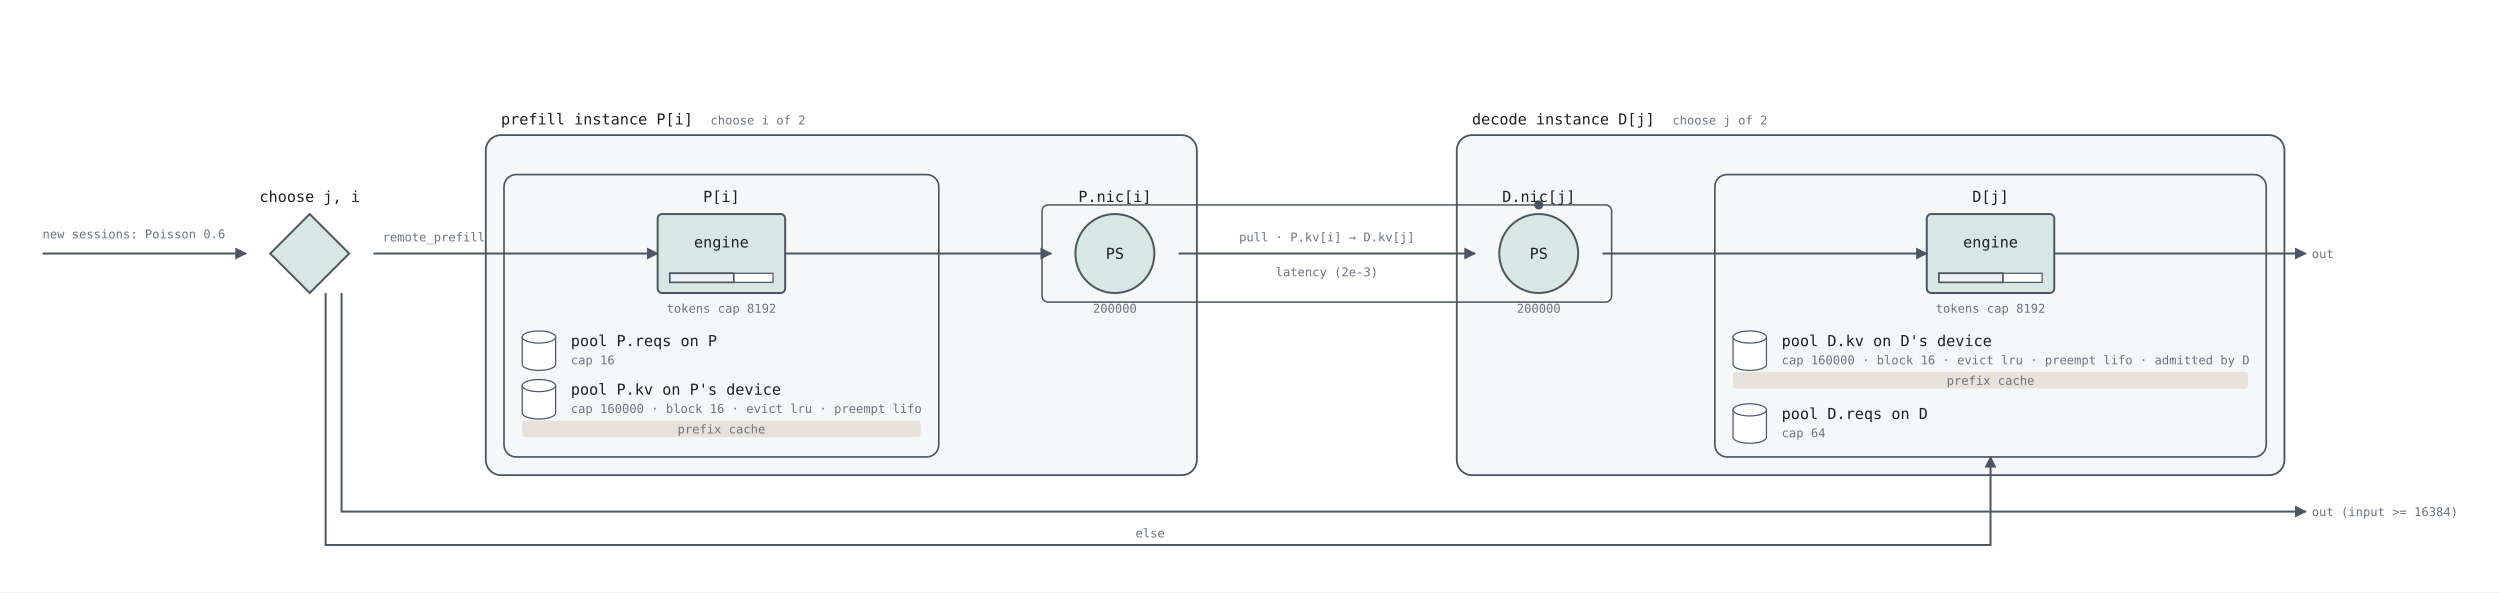
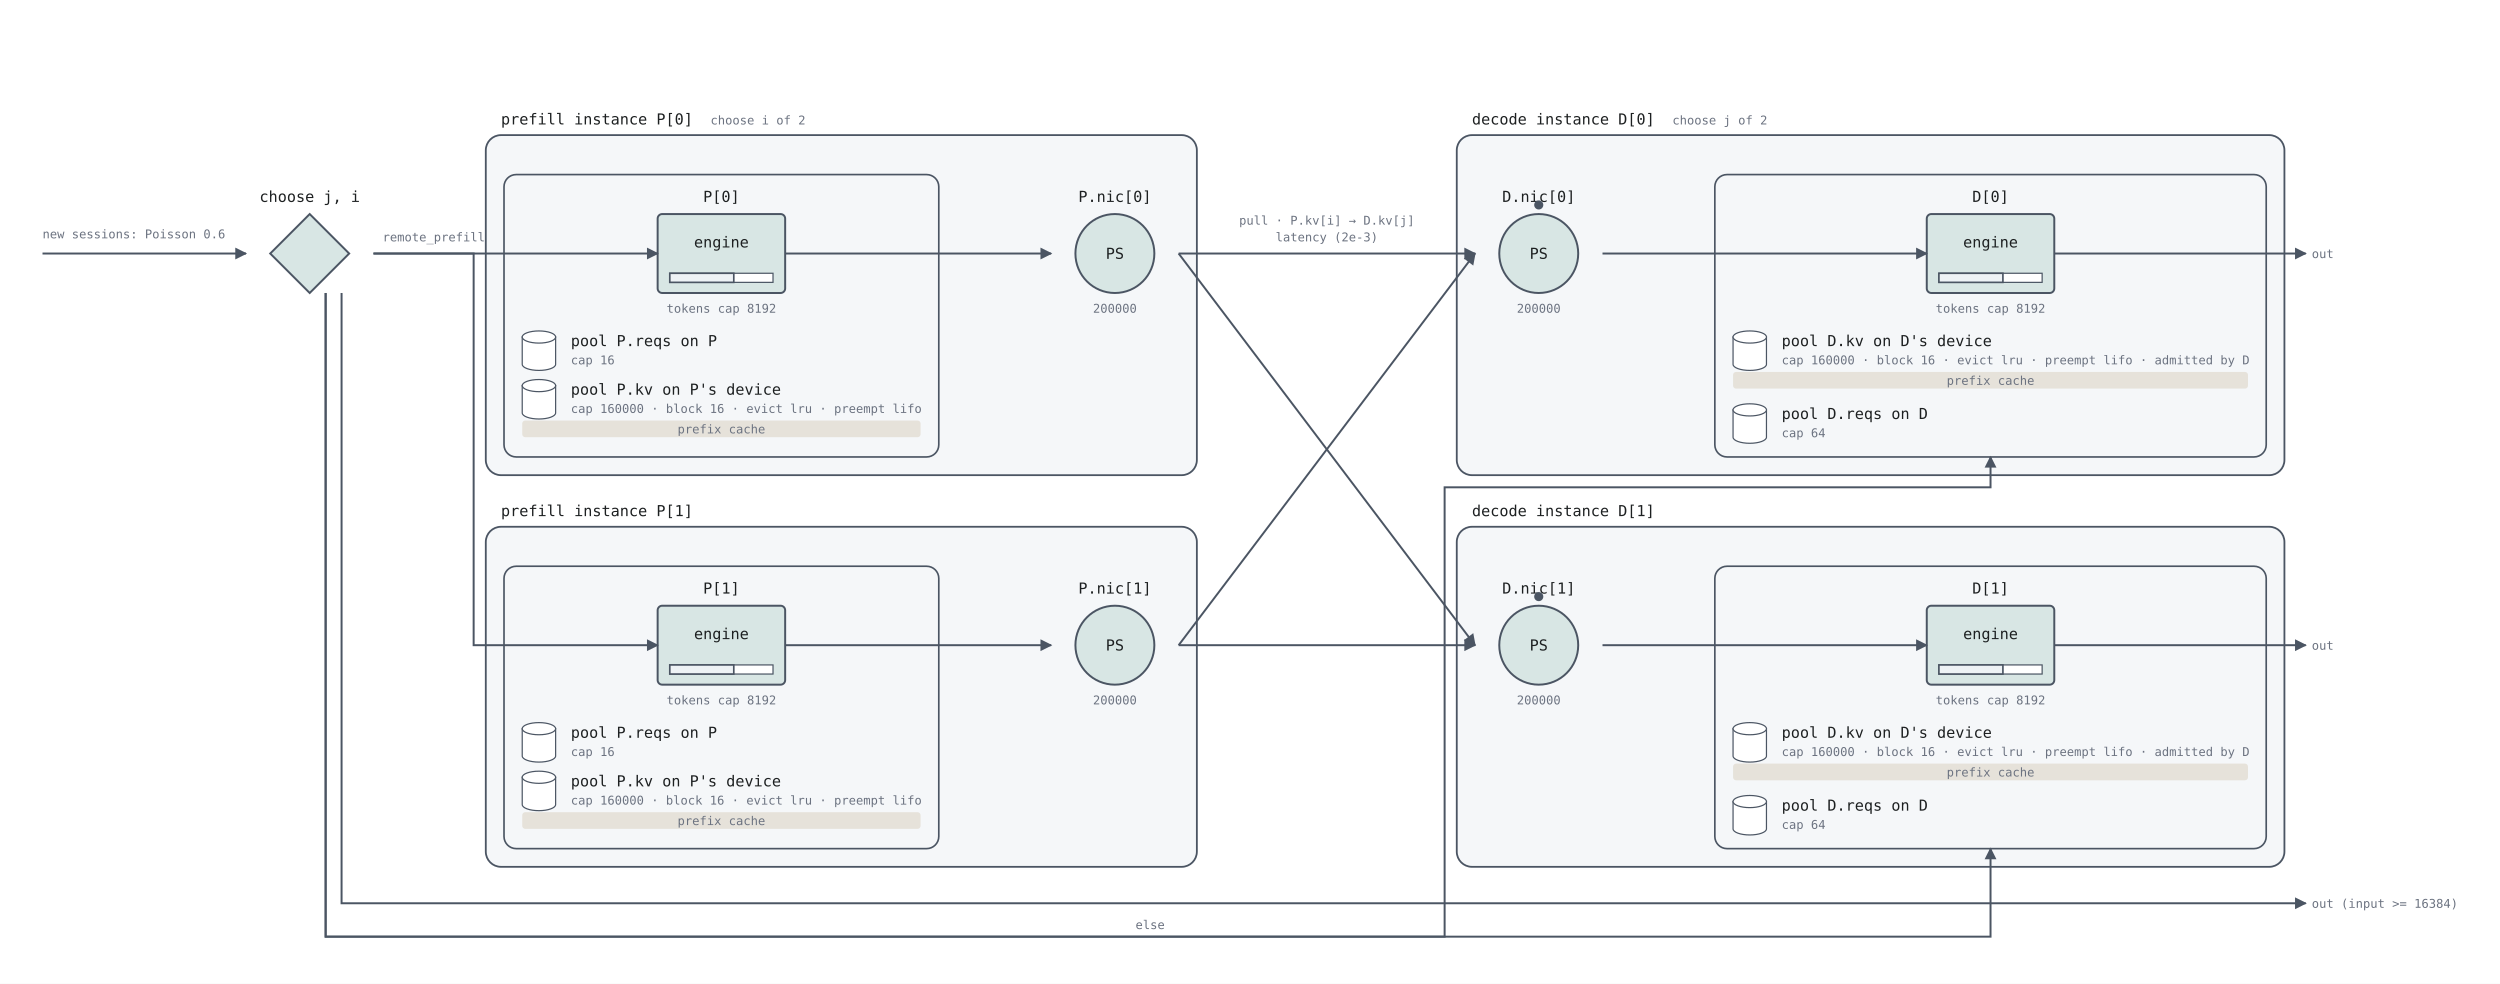
- <svg xmlns="http://www.w3.org/2000/svg" width="1646.8" height="390" viewBox="0 0 1646.8 390" role="img">
+ <svg xmlns="http://www.w3.org/2000/svg" width="1646.8" height="648" viewBox="0 0 1646.8 648" role="img">
  <style>
  text { font-family: ui-monospace, "SF Mono", Menlo, Consolas, monospace; }
  @media (prefers-color-scheme: dark) {
    text { fill: #e8e6e3; } text.dim { fill: #9aa4b2; }
    .bg { fill:#14171a }
    .solid { fill:#232a31;stroke:#b6bfcc }
    .cached { fill:#33302a }
    .instance { fill:#1a1f24;stroke:#b6bfcc }
    .frame { stroke:#b6bfcc }
    .enclosure { stroke:#9aa4b2 }
    .station { fill:#26403d;stroke:#b6bfcc }
    .cell { fill:#14171a;stroke:#b6bfcc }
    .rail { stroke:#b6bfcc }
    .flow { stroke:#b6bfcc }
    .back { stroke:#b6bfcc }
    .poster { fill:#b6bfcc }
    .relation { stroke:#9aa4b2 }
  }
</style>
  <defs>
    <marker id="a" viewBox="0 0 10 10" refX="9" refY="5" markerWidth="6" markerHeight="6" orient="auto-start-reverse">
      <path d="M0 0 L10 5 L0 10 z" fill="context-stroke" />
    </marker>
  </defs>
-   <rect class="bg" fill="#ffffff" x="0" y="0" width="1646.8" height="390" />
+   <rect class="bg" fill="#ffffff" x="0" y="0" width="1646.8" height="648" />
+   <rect class="instance" fill="#f5f7f9" stroke="#4b5563" stroke-width="1.2" x="320" y="347" width="468.4" height="224" rx="10" />
+   <rect class="instance" fill="#f5f7f9" stroke="#4b5563" stroke-width="1.2" x="959.6" y="347" width="545.2" height="224" rx="10" />
  <rect class="instance" fill="#f5f7f9" stroke="#4b5563" stroke-width="1.2" x="959.6" y="89" width="545.2" height="224" rx="10" />
  <rect class="instance" fill="#f5f7f9" stroke="#4b5563" stroke-width="1.2" x="320" y="89" width="468.4" height="224" rx="10" />
-   <rect class="rail" fill="none" stroke="#4b5563" stroke-width="1" data-role="bracket" data-nodes="P.nic D.nic" data-copy="pull" data-poster="D.nic" x="686.4" y="135" width="375.2" height="64" rx="4" />
-   <circle class="poster" fill="#4b5563" stroke="none" cx="1013.6" cy="135" r="3" />
-   <path class="flow" fill="none" stroke="#4b5563" stroke-width="1.3" data-role="flow" data-from="P.nic" data-to="D.nic" data-copy="pull" data-poster="D.nic" d="M776.4 167 L971.6 167" marker-end="url(#a)" />
-   <text x="874" y="159" text-anchor="middle" font-size="8" fill="#6b7280" class="dim">pull · P.kv[i] → D.kv[j]</text>
-   <text x="874" y="182" text-anchor="middle" font-size="8" fill="#6b7280" class="dim">latency (2e-3)</text>
  <rect class="frame" fill="none" stroke="#4b5563" stroke-width="1.1" x="332" y="115" width="286.4" height="186" rx="8" />
-   <g data-pool="P.reqs" data-role="drum">
+   <g data-pool="P.reqs[0]" data-role="drum">
    <path class="cell" fill="#ffffff" stroke="#4b5563" stroke-width=".8" d="M 344 222 L 344 240 A 11 4 0 0 0 366 240 L 366 222 Z" />
    <ellipse class="cell" fill="#ffffff" stroke="#4b5563" stroke-width=".8" cx="355" cy="222" rx="11" ry="4" />
  </g>
  <text x="376" y="228" text-anchor="start" font-size="10" fill="#1d2021">pool P.reqs on P</text>
  <text x="376" y="240" text-anchor="start" font-size="8" fill="#6b7280" class="dim">cap 16</text>
-   <g data-pool="P.kv" data-role="drum">
+   <g data-pool="P.kv[0]" data-role="drum">
    <path class="cell" fill="#ffffff" stroke="#4b5563" stroke-width=".8" d="M 344 254 L 344 272 A 11 4 0 0 0 366 272 L 366 254 Z" />
    <ellipse class="cell" fill="#ffffff" stroke="#4b5563" stroke-width=".8" cx="355" cy="254" rx="11" ry="4" />
  </g>
  <text x="376" y="260" text-anchor="start" font-size="10" fill="#1d2021">pool P.kv on P's device</text>
  <text x="376" y="272" text-anchor="start" font-size="8" fill="#6b7280" class="dim">cap 160000 · block 16 · evict lru · preempt lifo</text>
  <rect class="cached" fill="#e6e2da" stroke="none" x="344" y="277" width="262.4" height="11" rx="2" />
  <text x="475.2" y="285.5" text-anchor="middle" font-size="8" fill="#6b7280" class="dim">prefix cache</text>
  <rect class="frame" fill="none" stroke="#4b5563" stroke-width="1.1" x="1129.6" y="115" width="363.2" height="186" rx="8" />
-   <g data-pool="D.kv" data-role="drum">
+   <g data-pool="D.kv[0]" data-role="drum">
    <path class="cell" fill="#ffffff" stroke="#4b5563" stroke-width=".8" d="M 1141.6 222 L 1141.6 240 A 11 4 0 0 0 1163.6 240 L 1163.6 222 Z" />
    <ellipse class="cell" fill="#ffffff" stroke="#4b5563" stroke-width=".8" cx="1152.6" cy="222" rx="11" ry="4" />
  </g>
  <text x="1173.6" y="228" text-anchor="start" font-size="10" fill="#1d2021">pool D.kv on D's device</text>
  <text x="1173.6" y="240" text-anchor="start" font-size="8" fill="#6b7280" class="dim">cap 160000 · block 16 · evict lru · preempt lifo · admitted by D</text>
  <rect class="cached" fill="#e6e2da" stroke="none" x="1141.6" y="245" width="339.2" height="11" rx="2" />
  <text x="1311.2" y="253.5" text-anchor="middle" font-size="8" fill="#6b7280" class="dim">prefix cache</text>
-   <g data-pool="D.reqs" data-role="drum">
+   <g data-pool="D.reqs[0]" data-role="drum">
    <path class="cell" fill="#ffffff" stroke="#4b5563" stroke-width=".8" d="M 1141.6 270 L 1141.6 288 A 11 4 0 0 0 1163.6 288 L 1163.6 270 Z" />
    <ellipse class="cell" fill="#ffffff" stroke="#4b5563" stroke-width=".8" cx="1152.6" cy="270" rx="11" ry="4" />
  </g>
  <text x="1173.6" y="276" text-anchor="start" font-size="10" fill="#1d2021">pool D.reqs on D</text>
  <text x="1173.6" y="288" text-anchor="start" font-size="8" fill="#6b7280" class="dim">cap 64</text>
  <g data-node="#0">
    <polygon class="station" fill="#d8e6e4" stroke="#4b5563" stroke-width="1.3" points="204,141 230,167 204,193 178,167" />
  </g>
  <text x="204" y="133" text-anchor="middle" font-size="10" fill="#1d2021">choose j, i</text>
-   <g data-node="P" data-stage="P">
+   <g data-node="P[0]" data-stage="P[0]">
    <rect class="station" fill="#d8e6e4" stroke="#4b5563" stroke-width="1.3" x="433.2" y="141" width="84" height="52" rx="3" />
    <rect class="cell" fill="#ffffff" stroke="#4b5563" stroke-width=".8" x="441.2" y="180" width="68" height="6" />
    <rect class="solid" fill="#eef2f5" stroke="#4b5563" stroke-width="1.1" data-role="budget" x="441.2" y="180" width="42.16" height="6" />
    <text x="475.2" y="163" text-anchor="middle" font-size="10" fill="#1d2021">engine</text>
  </g>
-   <text x="475.2" y="133" text-anchor="middle" font-size="10" fill="#1d2021">P[i]</text>
+   <text x="475.2" y="133" text-anchor="middle" font-size="10" fill="#1d2021">P[0]</text>
  <text x="475.2" y="206" text-anchor="middle" font-size="8" fill="#6b7280" class="dim">tokens cap 8192</text>
-   <g data-node="P.nic" data-stage="P.nic">
+   <g data-node="P.nic[0]" data-stage="P.nic[0]">
    <circle class="station" fill="#d8e6e4" stroke="#4b5563" stroke-width="1.3" cx="734.4" cy="167" r="26" />
    <text x="734.4" y="170.5" text-anchor="middle" font-size="10" fill="#1d2021">PS</text>
  </g>
-   <text x="734.4" y="133" text-anchor="middle" font-size="10" fill="#1d2021">P.nic[i]</text>
+   <text x="734.4" y="133" text-anchor="middle" font-size="10" fill="#1d2021">P.nic[0]</text>
  <text x="734.4" y="206" text-anchor="middle" font-size="8" fill="#6b7280" class="dim">200000</text>
-   <g data-node="D.nic" data-stage="D.nic">
+   <g data-node="D.nic[0]" data-stage="D.nic[0]">
    <circle class="station" fill="#d8e6e4" stroke="#4b5563" stroke-width="1.3" cx="1013.6" cy="167" r="26" />
    <text x="1013.6" y="170.5" text-anchor="middle" font-size="10" fill="#1d2021">PS</text>
  </g>
-   <text x="1013.6" y="133" text-anchor="middle" font-size="10" fill="#1d2021">D.nic[j]</text>
+   <text x="1013.6" y="133" text-anchor="middle" font-size="10" fill="#1d2021">D.nic[0]</text>
  <text x="1013.6" y="206" text-anchor="middle" font-size="8" fill="#6b7280" class="dim">200000</text>
-   <g data-node="D" data-stage="D">
+   <g data-node="D[0]" data-stage="D[0]">
    <rect class="station" fill="#d8e6e4" stroke="#4b5563" stroke-width="1.3" x="1269.2" y="141" width="84" height="52" rx="3" />
    <rect class="cell" fill="#ffffff" stroke="#4b5563" stroke-width=".8" x="1277.2" y="180" width="68" height="6" />
    <rect class="solid" fill="#eef2f5" stroke="#4b5563" stroke-width="1.1" data-role="budget" x="1277.2" y="180" width="42.16" height="6" />
    <text x="1311.2" y="163" text-anchor="middle" font-size="10" fill="#1d2021">engine</text>
  </g>
-   <text x="1311.2" y="133" text-anchor="middle" font-size="10" fill="#1d2021">D[j]</text>
+   <text x="1311.2" y="133" text-anchor="middle" font-size="10" fill="#1d2021">D[0]</text>
  <text x="1311.2" y="206" text-anchor="middle" font-size="8" fill="#6b7280" class="dim">tokens cap 8192</text>
-   <text x="330" y="82" text-anchor="start" font-size="10" fill="#1d2021">prefill instance P[i]</text>
+   <text x="330" y="82" text-anchor="start" font-size="10" fill="#1d2021">prefill instance P[0]</text>
  <text x="468" y="82" text-anchor="start" font-size="8" fill="#6b7280" class="dim">choose i of 2</text>
-   <text x="969.6" y="82" text-anchor="start" font-size="10" fill="#1d2021">decode instance D[j]</text>
+   <text x="969.6" y="82" text-anchor="start" font-size="10" fill="#1d2021">decode instance D[0]</text>
  <text x="1101.6" y="82" text-anchor="start" font-size="8" fill="#6b7280" class="dim">choose j of 2</text>
+   <rect class="frame" fill="none" stroke="#4b5563" stroke-width="1.1" x="332" y="373" width="286.4" height="186" rx="8" />
+   <g data-pool="P.reqs[1]" data-role="drum">
+     <path class="cell" fill="#ffffff" stroke="#4b5563" stroke-width=".8" d="M 344 480 L 344 498 A 11 4 0 0 0 366 498 L 366 480 Z" />
+     <ellipse class="cell" fill="#ffffff" stroke="#4b5563" stroke-width=".8" cx="355" cy="480" rx="11" ry="4" />
+   </g>
+   <text x="376" y="486" text-anchor="start" font-size="10" fill="#1d2021">pool P.reqs on P</text>
+   <text x="376" y="498" text-anchor="start" font-size="8" fill="#6b7280" class="dim">cap 16</text>
+   <g data-pool="P.kv[1]" data-role="drum">
+     <path class="cell" fill="#ffffff" stroke="#4b5563" stroke-width=".8" d="M 344 512 L 344 530 A 11 4 0 0 0 366 530 L 366 512 Z" />
+     <ellipse class="cell" fill="#ffffff" stroke="#4b5563" stroke-width=".8" cx="355" cy="512" rx="11" ry="4" />
+   </g>
+   <text x="376" y="518" text-anchor="start" font-size="10" fill="#1d2021">pool P.kv on P's device</text>
+   <text x="376" y="530" text-anchor="start" font-size="8" fill="#6b7280" class="dim">cap 160000 · block 16 · evict lru · preempt lifo</text>
+   <rect class="cached" fill="#e6e2da" stroke="none" x="344" y="535" width="262.4" height="11" rx="2" />
+   <text x="475.2" y="543.5" text-anchor="middle" font-size="8" fill="#6b7280" class="dim">prefix cache</text>
+   <g data-node="P[1]" data-stage="P[1]">
+     <rect class="station" fill="#d8e6e4" stroke="#4b5563" stroke-width="1.3" x="433.2" y="399" width="84" height="52" rx="3" />
+     <rect class="cell" fill="#ffffff" stroke="#4b5563" stroke-width=".8" x="441.2" y="438" width="68" height="6" />
+     <rect class="solid" fill="#eef2f5" stroke="#4b5563" stroke-width="1.1" data-role="budget" x="441.2" y="438" width="42.16" height="6" />
+     <text x="475.2" y="421" text-anchor="middle" font-size="10" fill="#1d2021">engine</text>
+   </g>
+   <text x="475.2" y="391" text-anchor="middle" font-size="10" fill="#1d2021">P[1]</text>
+   <text x="475.2" y="464" text-anchor="middle" font-size="8" fill="#6b7280" class="dim">tokens cap 8192</text>
+   <g data-node="P.nic[1]" data-stage="P.nic[1]">
+     <circle class="station" fill="#d8e6e4" stroke="#4b5563" stroke-width="1.3" cx="734.4" cy="425" r="26" />
+     <text x="734.4" y="428.5" text-anchor="middle" font-size="10" fill="#1d2021">PS</text>
+   </g>
+   <text x="734.4" y="391" text-anchor="middle" font-size="10" fill="#1d2021">P.nic[1]</text>
+   <text x="734.4" y="464" text-anchor="middle" font-size="8" fill="#6b7280" class="dim">200000</text>
+   <text x="330" y="340" text-anchor="start" font-size="10" fill="#1d2021">prefill instance P[1]</text>
+   <rect class="frame" fill="none" stroke="#4b5563" stroke-width="1.1" x="1129.6" y="373" width="363.2" height="186" rx="8" />
+   <g data-pool="D.kv[1]" data-role="drum">
+     <path class="cell" fill="#ffffff" stroke="#4b5563" stroke-width=".8" d="M 1141.6 480 L 1141.6 498 A 11 4 0 0 0 1163.6 498 L 1163.6 480 Z" />
+     <ellipse class="cell" fill="#ffffff" stroke="#4b5563" stroke-width=".8" cx="1152.6" cy="480" rx="11" ry="4" />
+   </g>
+   <text x="1173.6" y="486" text-anchor="start" font-size="10" fill="#1d2021">pool D.kv on D's device</text>
+   <text x="1173.6" y="498" text-anchor="start" font-size="8" fill="#6b7280" class="dim">cap 160000 · block 16 · evict lru · preempt lifo · admitted by D</text>
+   <rect class="cached" fill="#e6e2da" stroke="none" x="1141.6" y="503" width="339.2" height="11" rx="2" />
+   <text x="1311.2" y="511.5" text-anchor="middle" font-size="8" fill="#6b7280" class="dim">prefix cache</text>
+   <g data-pool="D.reqs[1]" data-role="drum">
+     <path class="cell" fill="#ffffff" stroke="#4b5563" stroke-width=".8" d="M 1141.6 528 L 1141.6 546 A 11 4 0 0 0 1163.6 546 L 1163.6 528 Z" />
+     <ellipse class="cell" fill="#ffffff" stroke="#4b5563" stroke-width=".8" cx="1152.6" cy="528" rx="11" ry="4" />
+   </g>
+   <text x="1173.6" y="534" text-anchor="start" font-size="10" fill="#1d2021">pool D.reqs on D</text>
+   <text x="1173.6" y="546" text-anchor="start" font-size="8" fill="#6b7280" class="dim">cap 64</text>
+   <g data-node="D.nic[1]" data-stage="D.nic[1]">
+     <circle class="station" fill="#d8e6e4" stroke="#4b5563" stroke-width="1.3" cx="1013.6" cy="425" r="26" />
+     <text x="1013.6" y="428.5" text-anchor="middle" font-size="10" fill="#1d2021">PS</text>
+   </g>
+   <text x="1013.6" y="391" text-anchor="middle" font-size="10" fill="#1d2021">D.nic[1]</text>
+   <text x="1013.6" y="464" text-anchor="middle" font-size="8" fill="#6b7280" class="dim">200000</text>
+   <g data-node="D[1]" data-stage="D[1]">
+     <rect class="station" fill="#d8e6e4" stroke="#4b5563" stroke-width="1.3" x="1269.2" y="399" width="84" height="52" rx="3" />
+     <rect class="cell" fill="#ffffff" stroke="#4b5563" stroke-width=".8" x="1277.2" y="438" width="68" height="6" />
+     <rect class="solid" fill="#eef2f5" stroke="#4b5563" stroke-width="1.1" data-role="budget" x="1277.2" y="438" width="42.16" height="6" />
+     <text x="1311.2" y="421" text-anchor="middle" font-size="10" fill="#1d2021">engine</text>
+   </g>
+   <text x="1311.2" y="391" text-anchor="middle" font-size="10" fill="#1d2021">D[1]</text>
+   <text x="1311.2" y="464" text-anchor="middle" font-size="8" fill="#6b7280" class="dim">tokens cap 8192</text>
+   <text x="969.6" y="340" text-anchor="start" font-size="10" fill="#1d2021">decode instance D[1]</text>
+   <path class="flow" fill="none" stroke="#4b5563" stroke-width="1.3" data-role="flow" data-from="P.nic[0]" data-to="D.nic[0]" data-copy="pull" data-poster="D.nic[0]" d="M776.4 167 L971.6 167" marker-end="url(#a)" />
+   <path class="flow" fill="none" stroke="#4b5563" stroke-width="1.3" data-role="flow" data-from="P.nic[0]" data-to="D.nic[1]" data-copy="pull" data-poster="D.nic[1]" d="M776.4 167 L971.6 425" marker-end="url(#a)" />
+   <path class="flow" fill="none" stroke="#4b5563" stroke-width="1.3" data-role="flow" data-from="P.nic[1]" data-to="D.nic[0]" data-copy="pull" data-poster="D.nic[0]" d="M776.4 425 L971.6 167" marker-end="url(#a)" />
+   <path class="flow" fill="none" stroke="#4b5563" stroke-width="1.3" data-role="flow" data-from="P.nic[1]" data-to="D.nic[1]" data-copy="pull" data-poster="D.nic[1]" d="M776.4 425 L971.6 425" marker-end="url(#a)" />
+   <circle class="poster" fill="#4b5563" stroke="none" cx="1013.6" cy="135" r="3" />
+   <circle class="poster" fill="#4b5563" stroke="none" cx="1013.6" cy="393" r="3" />
+   <text x="874" y="148" text-anchor="middle" font-size="8" fill="#6b7280" class="dim">pull · P.kv[i] → D.kv[j]</text>
+   <text x="874" y="159" text-anchor="middle" font-size="8" fill="#6b7280" class="dim">latency (2e-3)</text>
  <path class="flow" fill="none" stroke="#4b5563" stroke-width="1.3" data-role="arrival" data-to="#0" d="M28 167 L162 167" marker-end="url(#a)" />
  <text x="28" y="157" text-anchor="start" font-size="8" fill="#6b7280" class="dim">new sessions: Poisson 0.6</text>
-   <path class="flow" fill="none" stroke="#4b5563" stroke-width="1.3" data-role="exit" data-from="#0" d="M225 193 L225 337 L1518.8 337" marker-end="url(#a)" />
-   <text x="1522.8" y="340" text-anchor="start" font-size="8" fill="#6b7280" class="dim">out (input &gt;= 16384)</text>
-   <path class="flow" fill="none" stroke="#4b5563" stroke-width="1.3" data-role="flow" data-from="#0" data-to="P" d="M246 167 L433.2 167" marker-end="url(#a)" />
+   <path class="flow" fill="none" stroke="#4b5563" stroke-width="1.3" data-role="exit" data-from="#0" d="M225 193 L225 595 L1518.8 595" marker-end="url(#a)" />
+   <text x="1522.8" y="598" text-anchor="start" font-size="8" fill="#6b7280" class="dim">out (input &gt;= 16384)</text>
+   <path class="flow" fill="none" stroke="#4b5563" stroke-width="1.3" data-role="flow" data-from="#0" data-to="P[0]" d="M246 167 L433.2 167" marker-end="url(#a)" />
+   <path class="flow" fill="none" stroke="#4b5563" stroke-width="1.3" data-role="flow" data-from="#0" data-to="P[1]" d="M246 167 L312 167 L312 425 L433.2 425" marker-end="url(#a)" />
  <text x="252" y="159" text-anchor="start" font-size="8" fill="#6b7280" class="dim">remote_prefill</text>
-   <path class="flow" fill="none" stroke="#4b5563" stroke-width="1.3" data-role="flow" data-from="P" data-to="P.nic" d="M517.2 167 L692.4 167" marker-end="url(#a)" />
-   <path class="flow" fill="none" stroke="#4b5563" stroke-width="1.3" data-role="flow" data-from="D.nic" data-to="D" d="M1055.6 167 L1269.2 167" marker-end="url(#a)" />
-   <path class="flow" fill="none" stroke="#4b5563" stroke-width="1.3" data-role="flow" data-from="#0" data-to="D" d="M214.5 193 L214.5 359 L1311.2 359 L1311.2 301" marker-end="url(#a)" />
-   <text x="757.6" y="354" text-anchor="middle" font-size="8" fill="#6b7280" class="dim">else</text>
-   <path class="flow" fill="none" stroke="#4b5563" stroke-width="1.3" data-role="exit" data-from="D" d="M1353.2 167 L1518.8 167" marker-end="url(#a)" />
+   <path class="flow" fill="none" stroke="#4b5563" stroke-width="1.3" data-role="flow" data-from="P[0]" data-to="P.nic[0]" d="M517.2 167 L692.4 167" marker-end="url(#a)" />
+   <path class="flow" fill="none" stroke="#4b5563" stroke-width="1.3" data-role="flow" data-from="P[1]" data-to="P.nic[1]" d="M517.2 425 L692.4 425" marker-end="url(#a)" />
+   <path class="flow" fill="none" stroke="#4b5563" stroke-width="1.3" data-role="flow" data-from="D.nic[0]" data-to="D[0]" d="M1055.6 167 L1269.2 167" marker-end="url(#a)" />
+   <path class="flow" fill="none" stroke="#4b5563" stroke-width="1.3" data-role="flow" data-from="D.nic[1]" data-to="D[1]" d="M1055.6 425 L1269.2 425" marker-end="url(#a)" />
+   <path class="flow" fill="none" stroke="#4b5563" stroke-width="1.3" data-role="flow" data-from="#0" data-to="D[0]" d="M214.5 193 L214.5 617 L951.6 617 L951.6 321 L1311.2 321 L1311.2 301" marker-end="url(#a)" />
+   <path class="flow" fill="none" stroke="#4b5563" stroke-width="1.3" data-role="flow" data-from="#0" data-to="D[1]" d="M214.5 193 L214.5 617 L1311.2 617 L1311.2 559" marker-end="url(#a)" />
+   <text x="757.6" y="612" text-anchor="middle" font-size="8" fill="#6b7280" class="dim">else</text>
+   <path class="flow" fill="none" stroke="#4b5563" stroke-width="1.3" data-role="exit" data-from="D[0]" d="M1353.2 167 L1518.8 167" marker-end="url(#a)" />
  <text x="1522.8" y="170" text-anchor="start" font-size="8" fill="#6b7280" class="dim">out</text>
+   <path class="flow" fill="none" stroke="#4b5563" stroke-width="1.3" data-role="exit" data-from="D[1]" d="M1353.2 425 L1518.8 425" marker-end="url(#a)" />
+   <text x="1522.8" y="428" text-anchor="start" font-size="8" fill="#6b7280" class="dim">out</text>
</svg>
